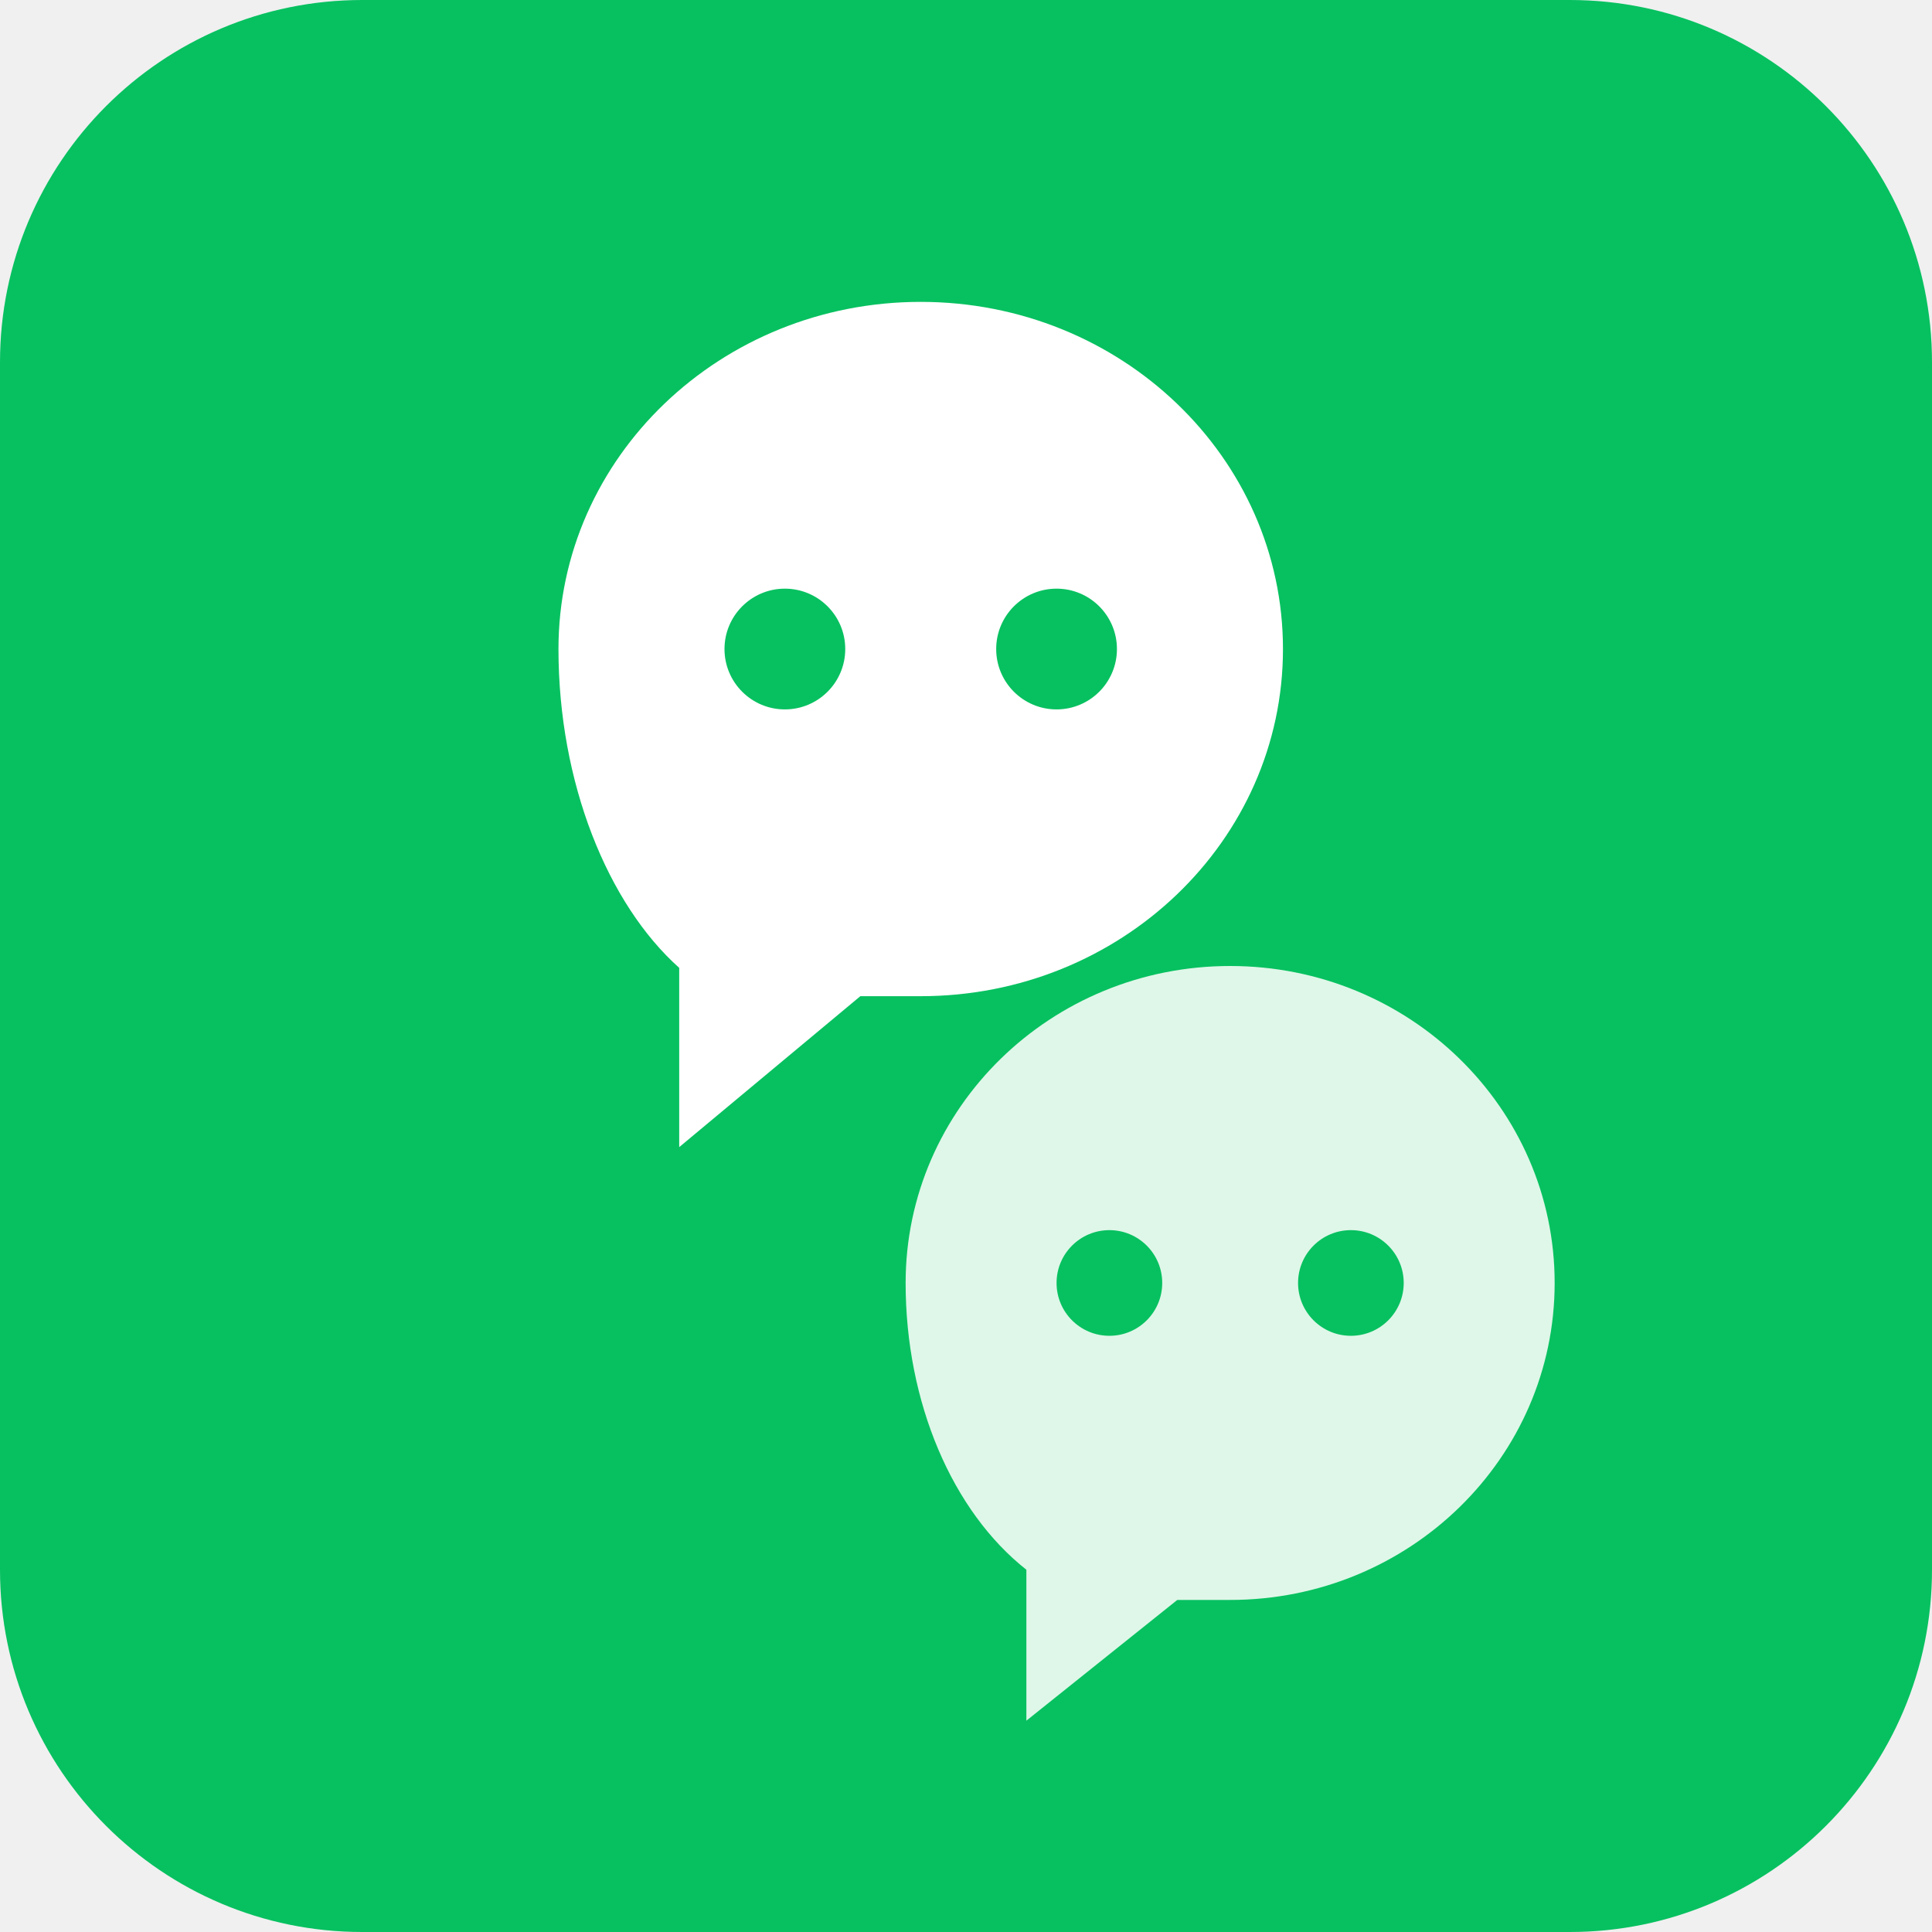
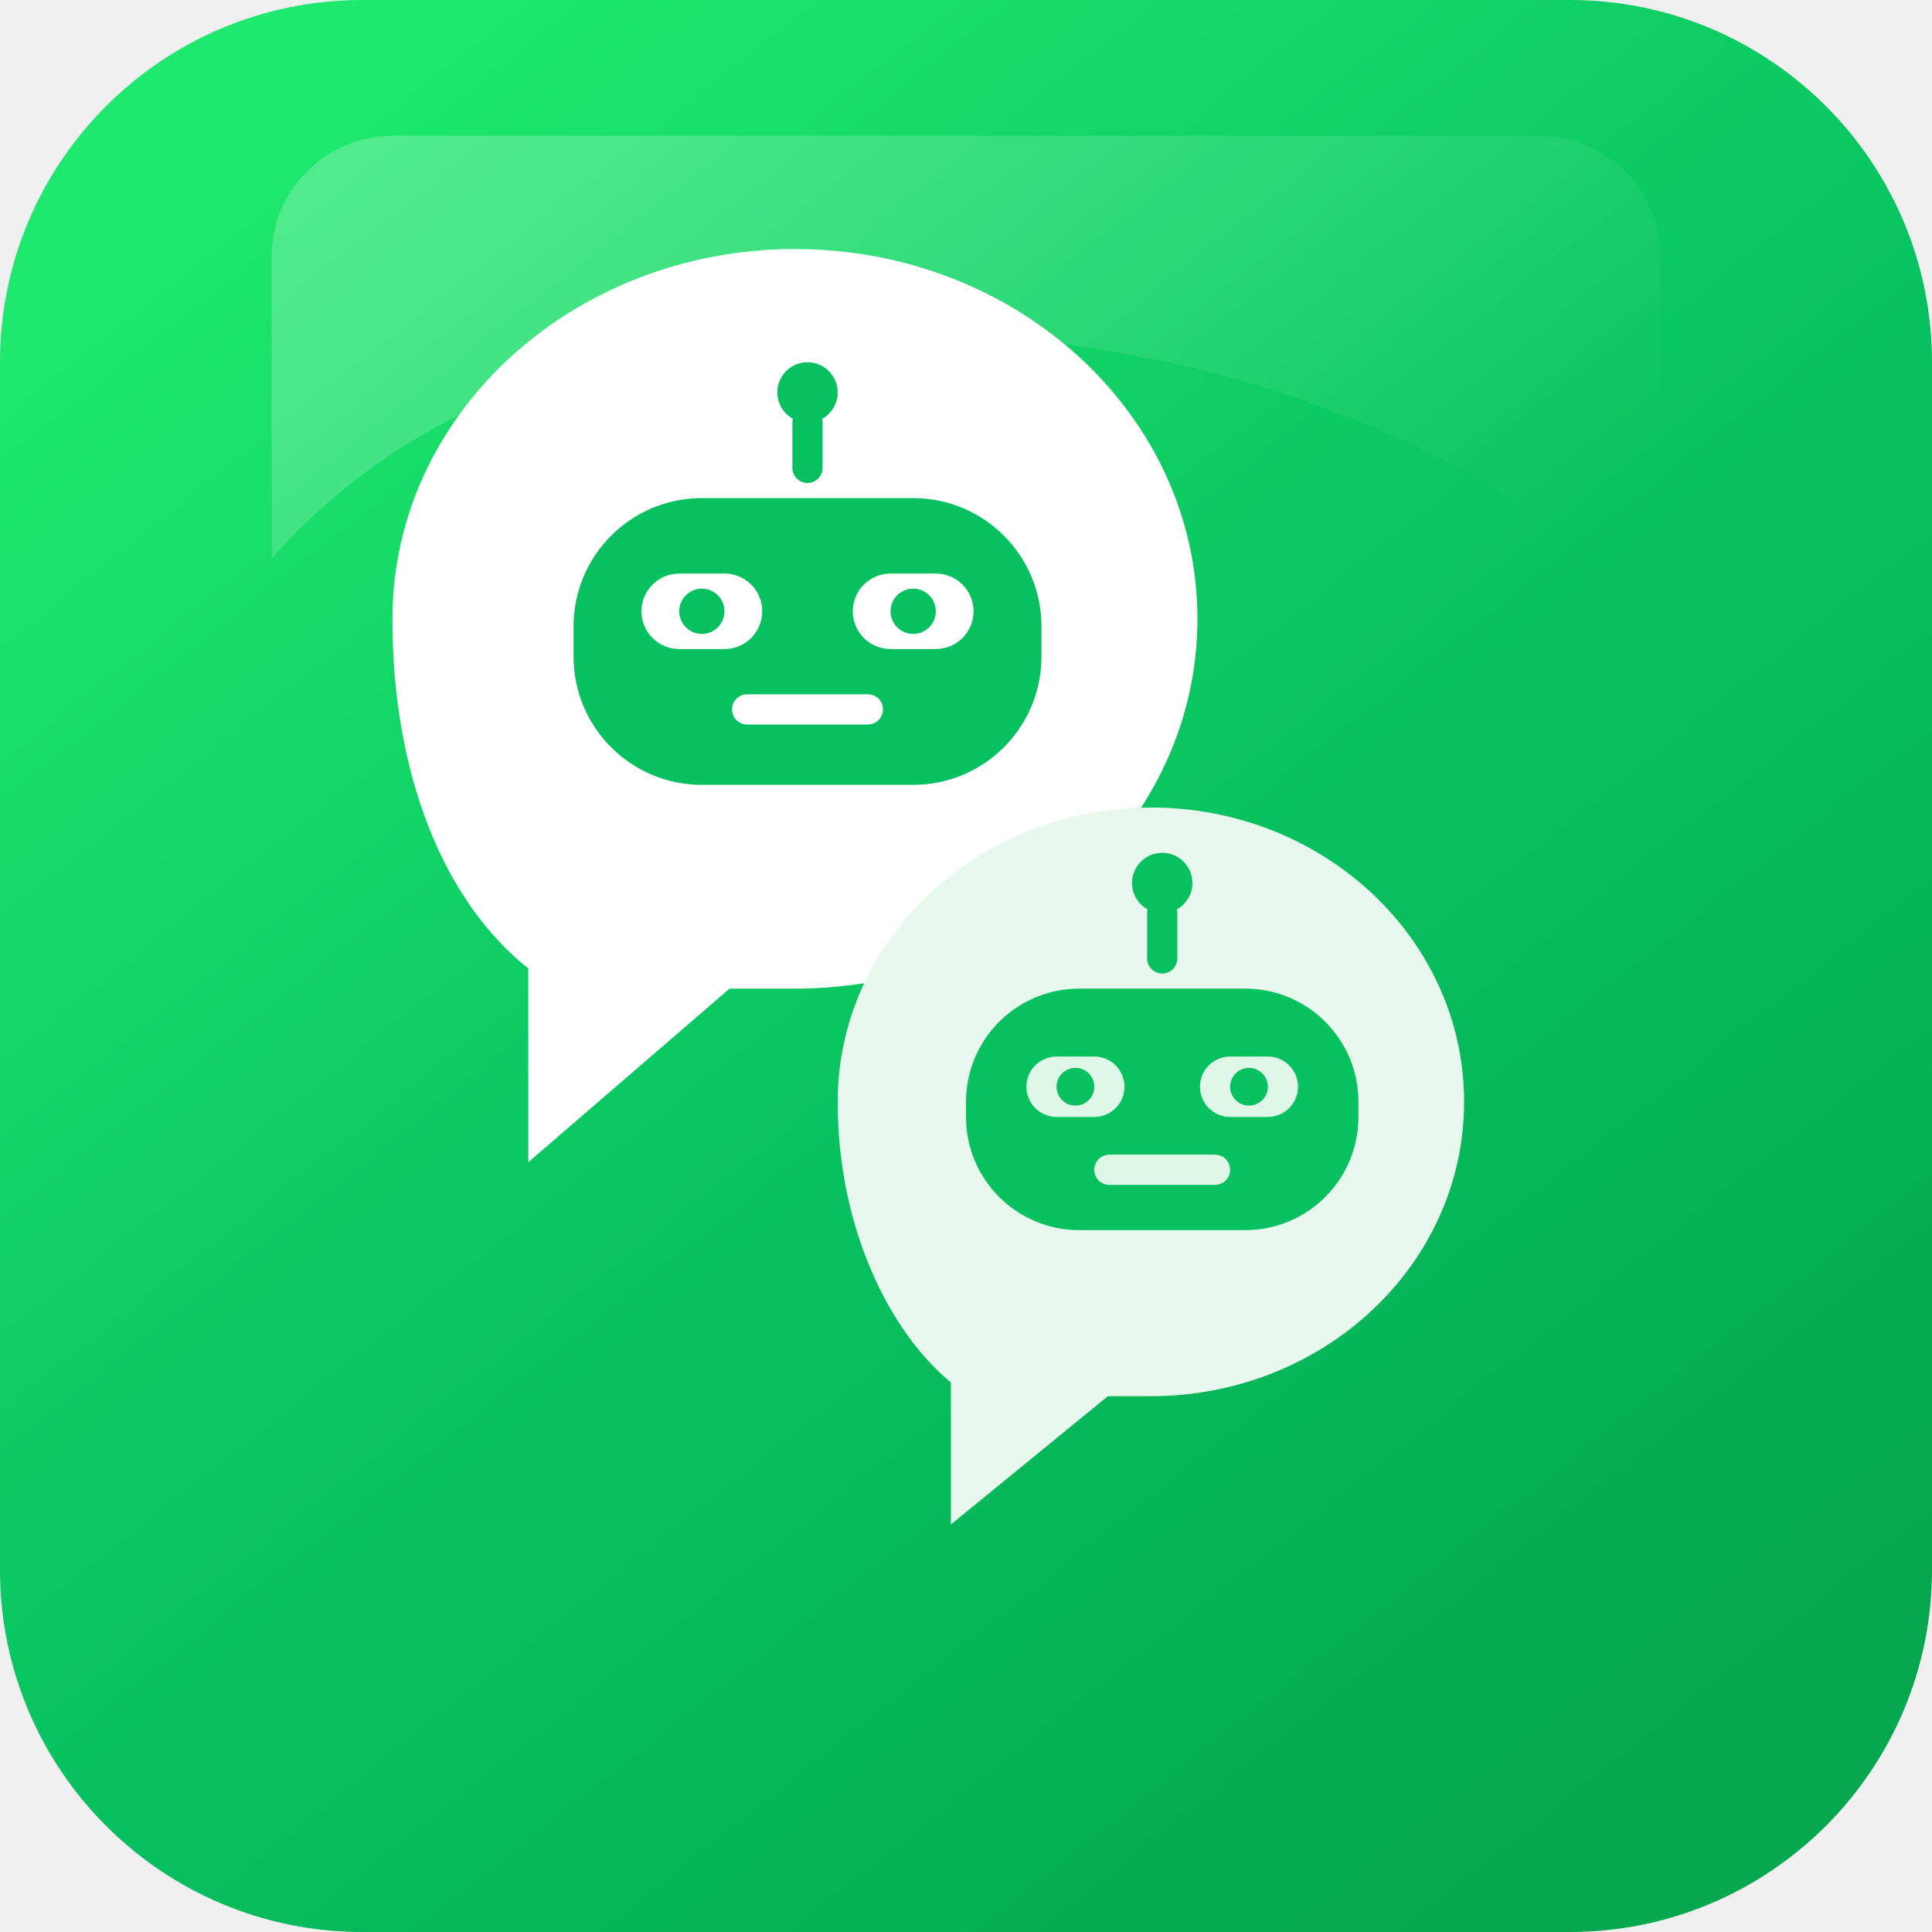
<svg xmlns="http://www.w3.org/2000/svg" width="256" height="256" viewBox="0 0 256 256" fill="none">
-   <rect width="256" height="256" rx="48" fill="#07C160" />
-   <path d="M74 86C74 60.595 95.49 40 122 40C148.51 40 170 60.595 170 86C170 111.405 148.51 132 122 132H114L90 152V128.246C80.509 119.775 74 103.68 74 86Z" fill="white" />
-   <path d="M120 170C120 146.804 139.252 128 163 128C186.748 128 206 146.804 206 170C206 193.196 186.748 212 163 212H156L136 228V207.997C126.196 200.268 120 185.846 120 170Z" fill="#DFF7E8" />
-   <circle cx="104" cy="86" r="8" fill="#07C160" />
-   <circle cx="140" cy="86" r="8" fill="#07C160" />
-   <circle cx="147" cy="170" r="7" fill="#07C160" />
-   <circle cx="179" cy="170" r="7" fill="#07C160" />
+   <defs>
+     <linearGradient id="bg" x1="38" y1="18" x2="212" y2="238" gradientUnits="userSpaceOnUse">
+       <stop offset="0" stop-color="#1EE86E" />
+       <stop offset="0.55" stop-color="#07C160" />
+       <stop offset="1" stop-color="#05A84F" />
+     </linearGradient>
+     <linearGradient id="gloss" x1="62" y1="24" x2="140" y2="122" gradientUnits="userSpaceOnUse">
+       <stop offset="0" stop-color="white" stop-opacity="0.4" />
+       <stop offset="1" stop-color="white" stop-opacity="0" />
+     </linearGradient>
+   </defs>
+   <rect width="256" height="256" rx="48" fill="url(#bg)" />
+   <path d="M36 34C36 25.163 43.163 18 52 18H204C212.837 18 220 25.163 220 34V82C220 82 188 44 116 44C76 44 52 56 36 74V34Z" fill="url(#gloss)" opacity="0.55" />
+   <path d="M52 82C52 54.938 75.878 33 105.333 33C134.789 33 158.667 54.938 158.667 82C158.667 109.062 134.789 131 105.333 131H96.667L70 154V128.326C58.813 119.41 52 102.716 52 82Z" fill="white" />
+   <path d="M111 146C111 124.461 129.58 107 152.5 107C175.42 107 194 124.461 194 146C194 167.539 175.42 185 152.5 185H146.8L126 202V183.185C117.808 176.418 111 162.647 111 146Z" fill="#E9F8EE" />
+   <line x1="107" y1="62" x2="107" y2="56" stroke="#07C160" stroke-width="4" stroke-linecap="round" />
+   <circle cx="107" cy="52" r="4" fill="#07C160" />
+   <rect x="76" y="66" width="62" height="38" rx="17" fill="#07C160" />
+   <rect x="85" y="76" width="16" height="10" rx="5" fill="white" />
+   <rect x="113" y="76" width="16" height="10" rx="5" fill="white" />
+   <circle cx="93" cy="81" r="3" fill="#07C160" />
+   <circle cx="121" cy="81" r="3" fill="#07C160" />
+   <rect x="97" y="92" width="20" height="4" rx="2" fill="white" />
+   <line x1="154" y1="127" x2="154" y2="121" stroke="#07C160" stroke-width="4" stroke-linecap="round" />
+   <circle cx="154" cy="117" r="4" fill="#07C160" />
+   <rect x="128" y="131" width="52" height="32" rx="15" fill="#07C160" />
+   <rect x="136" y="140" width="13" height="8" rx="4" fill="#DFF7E8" />
+   <rect x="159" y="140" width="13" height="8" rx="4" fill="#DFF7E8" />
+   <circle cx="142.5" cy="144" r="2.5" fill="#07C160" />
+   <circle cx="165.5" cy="144" r="2.5" fill="#07C160" />
+   <rect x="145" y="153" width="18" height="4" rx="2" fill="#DFF7E8" />
</svg>
